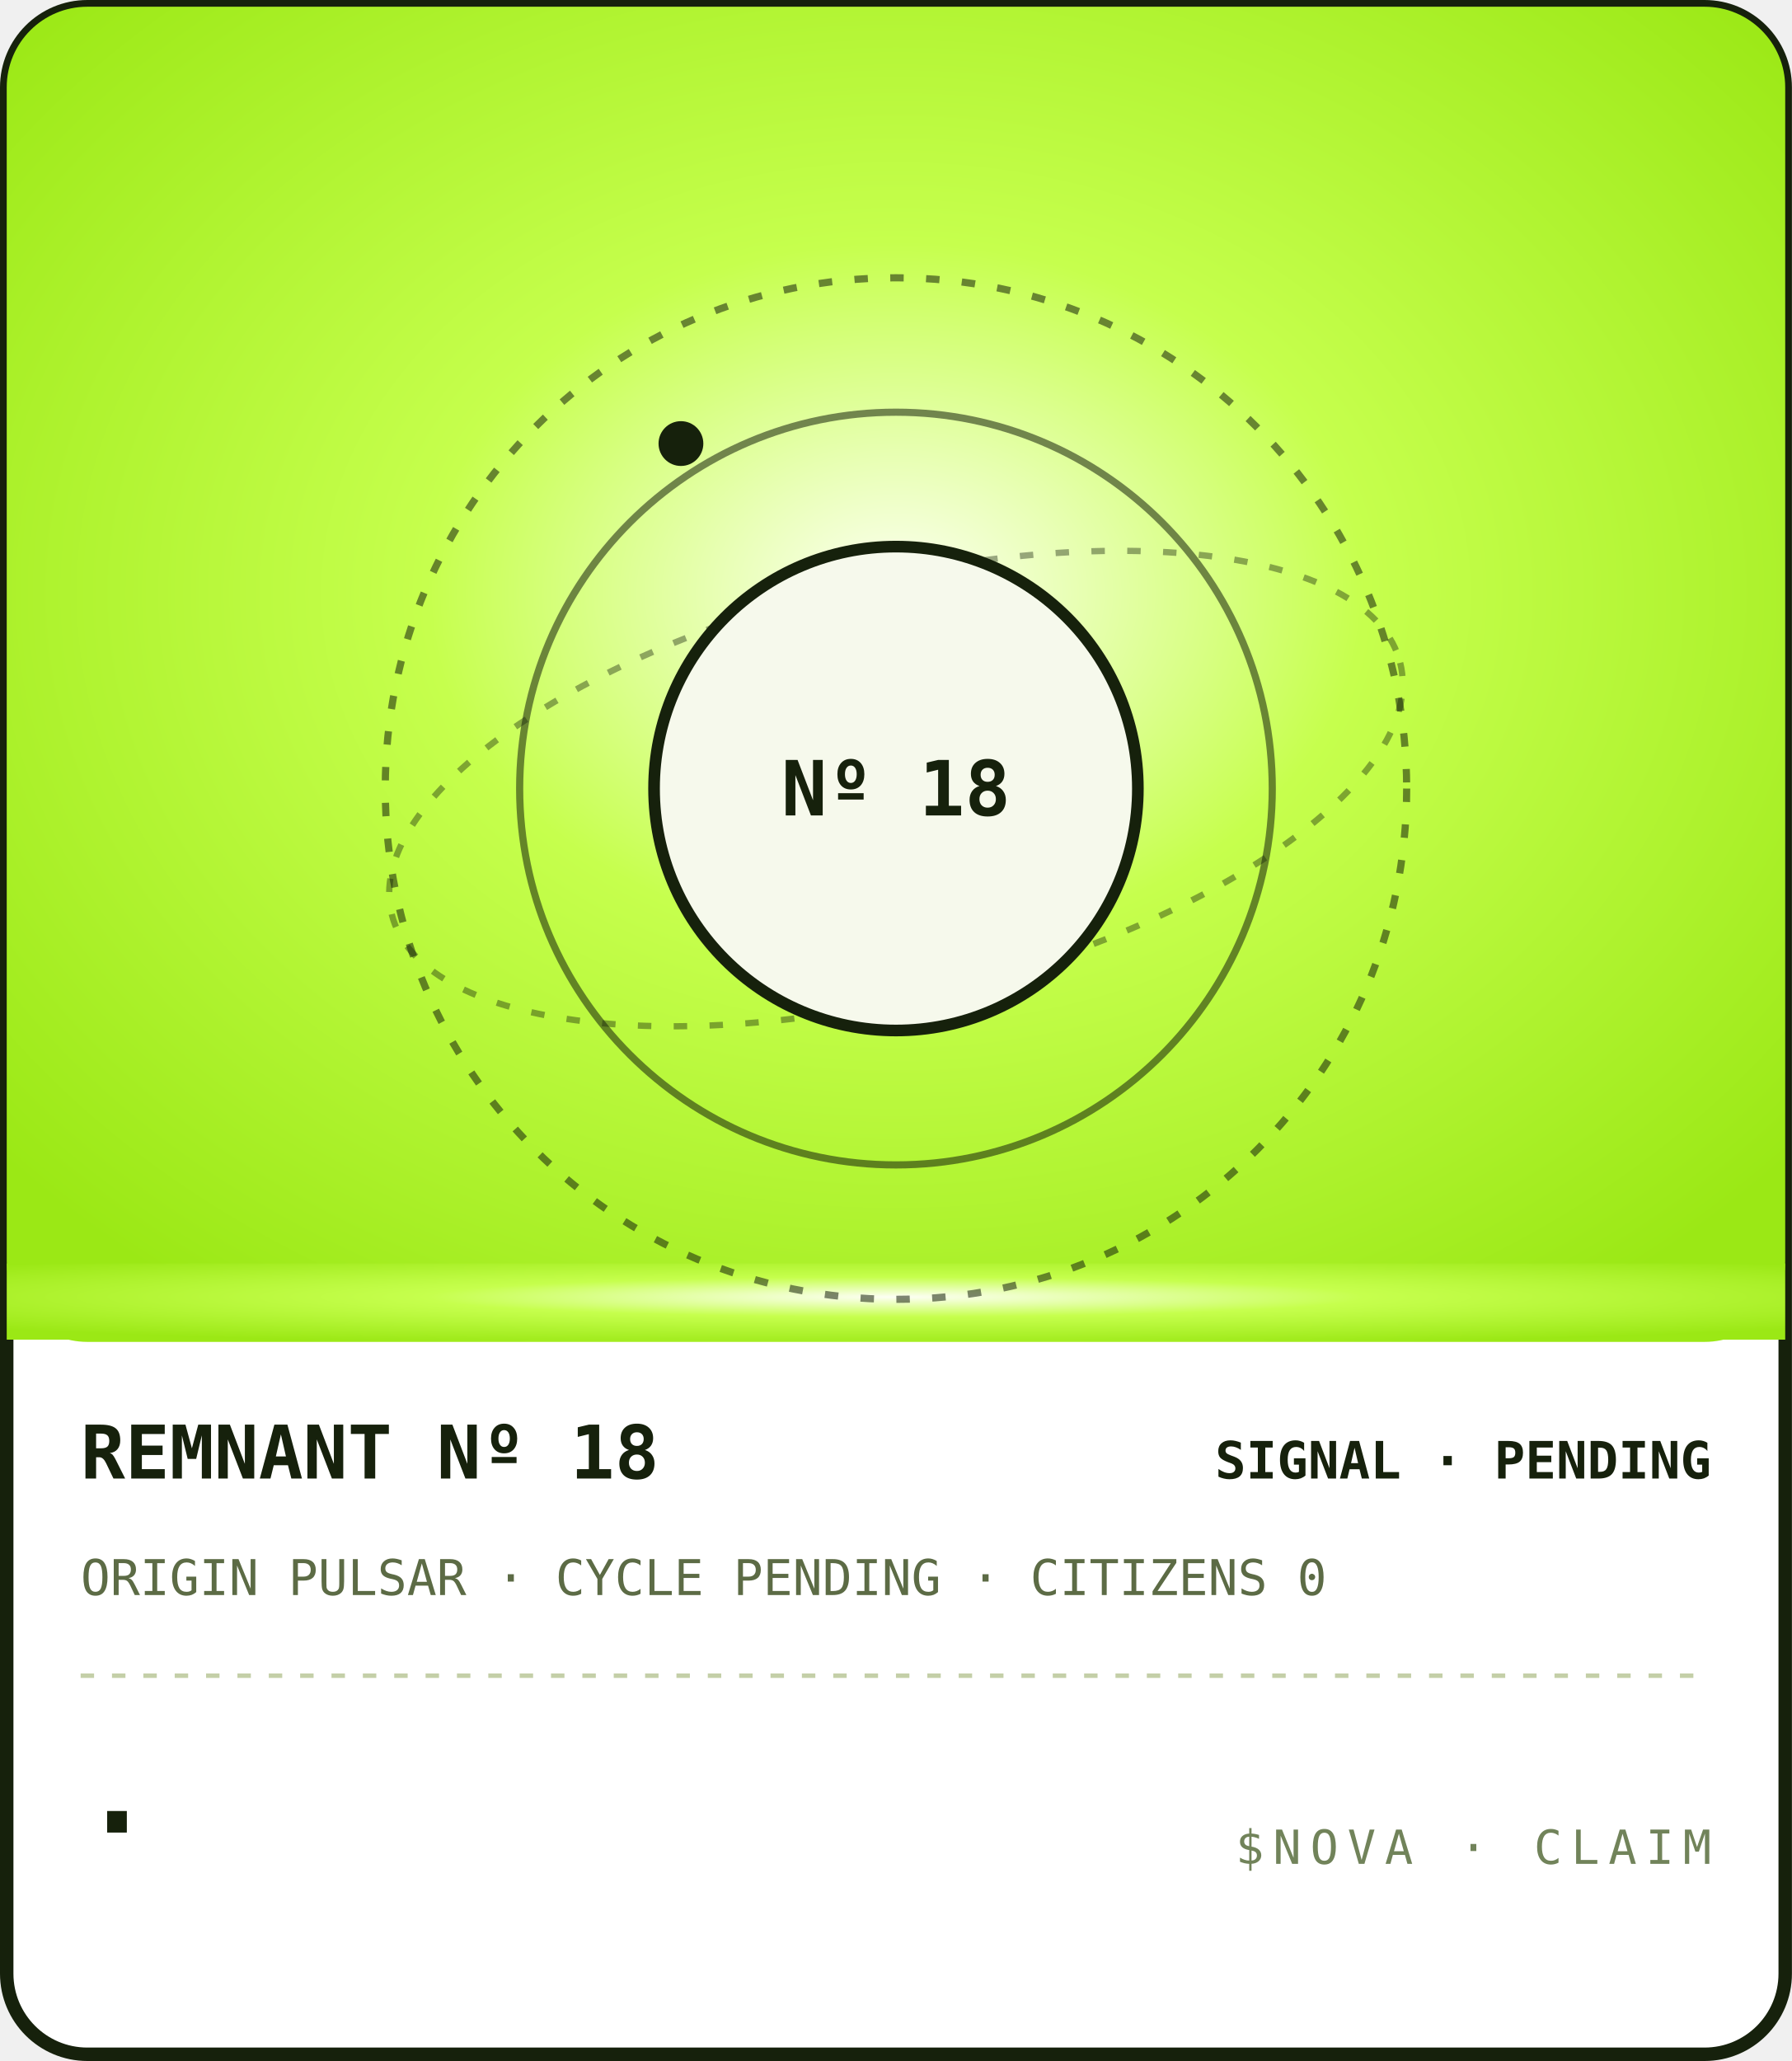
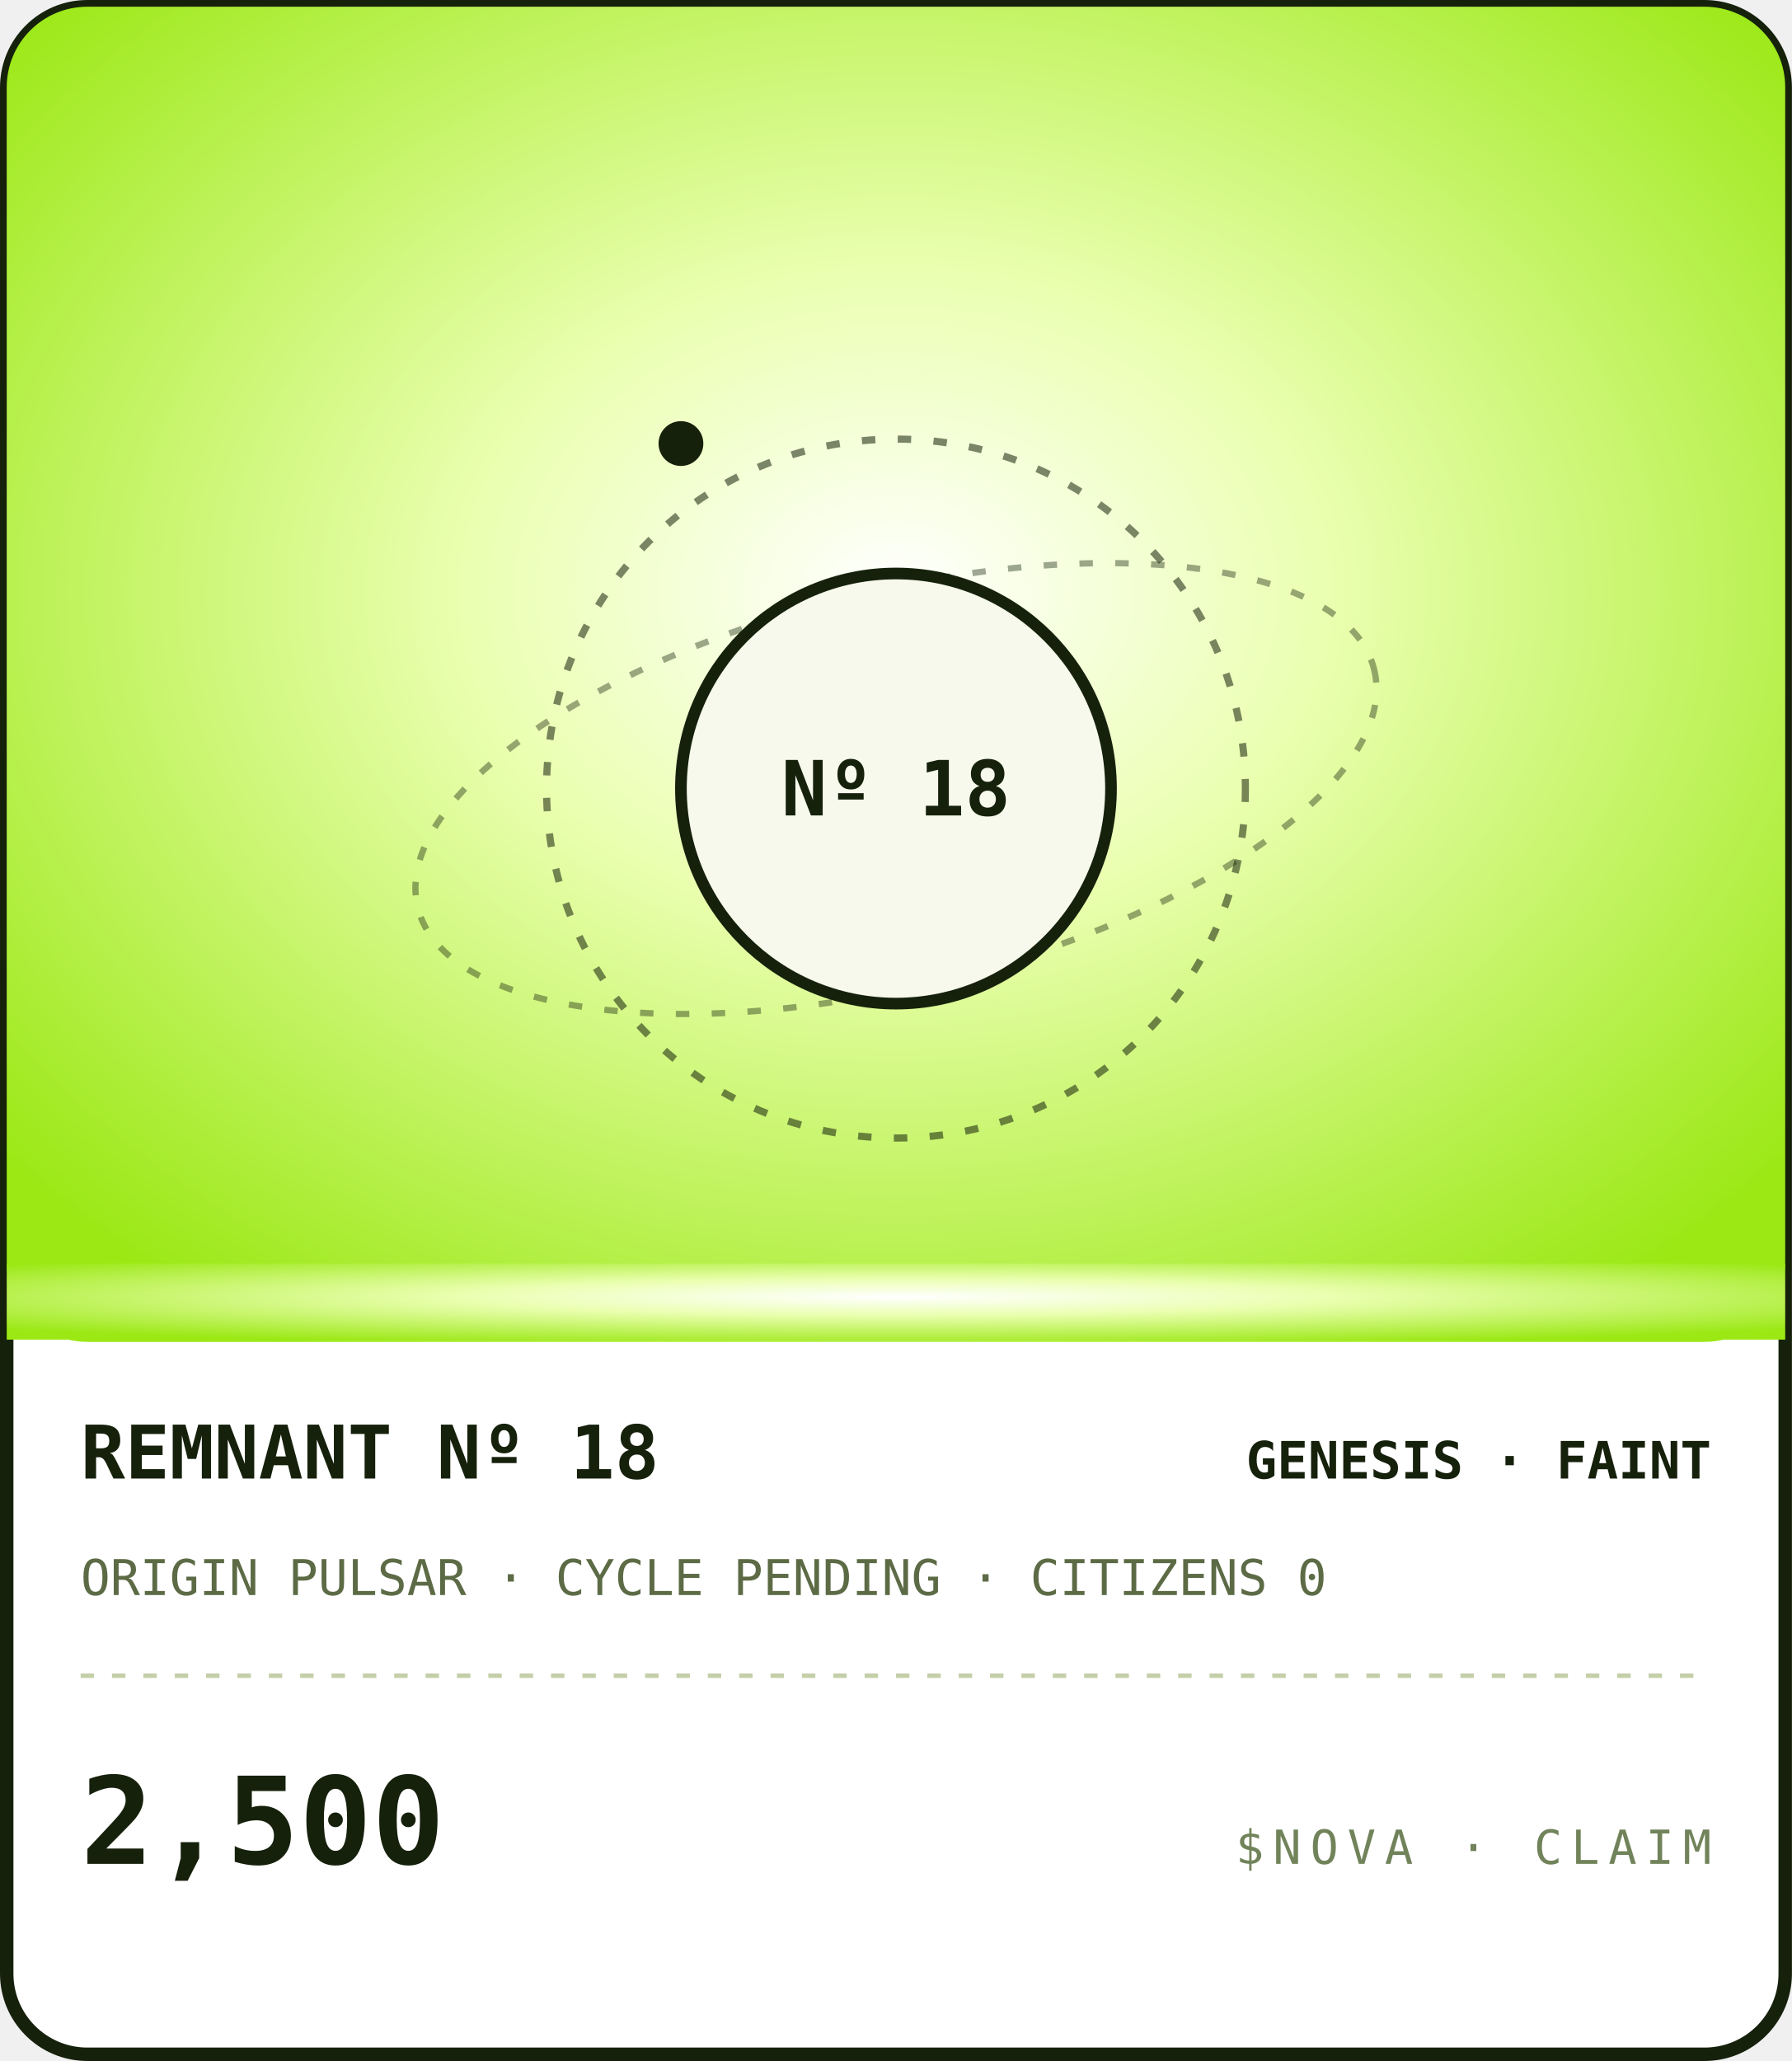
<svg xmlns="http://www.w3.org/2000/svg" viewBox="0 0 400 460" font-family="monospace">
  <defs>
    <radialGradient id="g18" cx="50%" cy="44%" r="65%">
-       <stop offset="0%" stop-color="#fdfff4" />
-       <stop offset="40%" stop-color="#c6ff4d" />
+       <stop offset="0%" stop-color="#ffffff" />
+       <stop offset="37%" stop-color="#eaffb0" />
      <stop offset="100%" stop-color="#9be815" />
    </radialGradient>
  </defs>
  <rect x="1.5" y="1.5" width="397" height="457" rx="18" fill="#ffffff" stroke="#16210c" stroke-width="3" />
  <rect x="1.5" y="1.5" width="397" height="298" rx="18" fill="url(#g18)" />
  <rect x="1.5" y="282" width="397" height="17" fill="url(#g18)" />
-   <circle cx="200" cy="176" r="84" fill="none" stroke="rgba(22,33,12,0.55)" stroke-width="1.6" />
-   <circle cx="200" cy="176" r="114" fill="none" stroke="rgba(22,33,12,0.55)" stroke-width="1.6" stroke-dasharray="3 5" />
-   <ellipse cx="200" cy="176" rx="116" ry="46.4" fill="none" stroke="rgba(22,33,12,0.4)" stroke-width="1.4" stroke-dasharray="3 5" transform="rotate(-14 200 176)" />
+   <circle cx="200" cy="176" r="78" fill="none" stroke="rgba(22,33,12,0.55)" stroke-width="1.6" stroke-dasharray="3 5" />
+   <ellipse cx="200" cy="176" rx="110" ry="44.0" fill="none" stroke="rgba(22,33,12,0.4)" stroke-width="1.4" stroke-dasharray="3 5" transform="rotate(-14 200 176)" />
  <circle cx="152" cy="99" r="5" fill="#16210c" />
-   <circle cx="200" cy="176" r="54" fill="#f6f9ec" stroke="#16210c" stroke-width="2.6" />
+   <circle cx="200" cy="176" r="48" fill="#f6f9ec" stroke="#16210c" stroke-width="2.6" />
  <text x="200" y="182" text-anchor="middle" font-size="17" font-weight="bold" fill="#16210c">Nº 18</text>
  <text x="18" y="330" font-size="16.5" font-weight="bold" fill="#16210c">REMNANT Nº 18</text>
-   <text x="382" y="330" text-anchor="end" font-size="11.5" font-weight="bold" fill="#16210c">SIGNAL · PENDING</text>
+   <text x="382" y="330" text-anchor="end" font-size="11.5" font-weight="bold" fill="#16210c">GENESIS · FAINT</text>
  <text x="18" y="356" font-size="11" fill="#5c6b45">ORIGIN PULSAR · CYCLE PENDING · CITIZENS 0</text>
  <line x1="18" y1="374" x2="382" y2="374" stroke="#c4cfa8" stroke-dasharray="3 4" />
-   <text x="18" y="416" font-size="27" font-weight="bold" fill="#16210c">·</text>
+   <text x="18" y="416" font-size="27" font-weight="bold" fill="#16210c">2,500</text>
  <text x="382" y="416" text-anchor="end" font-size="10.5" letter-spacing="2" fill="#71835a">$NOVA · CLAIM</text>
</svg>
